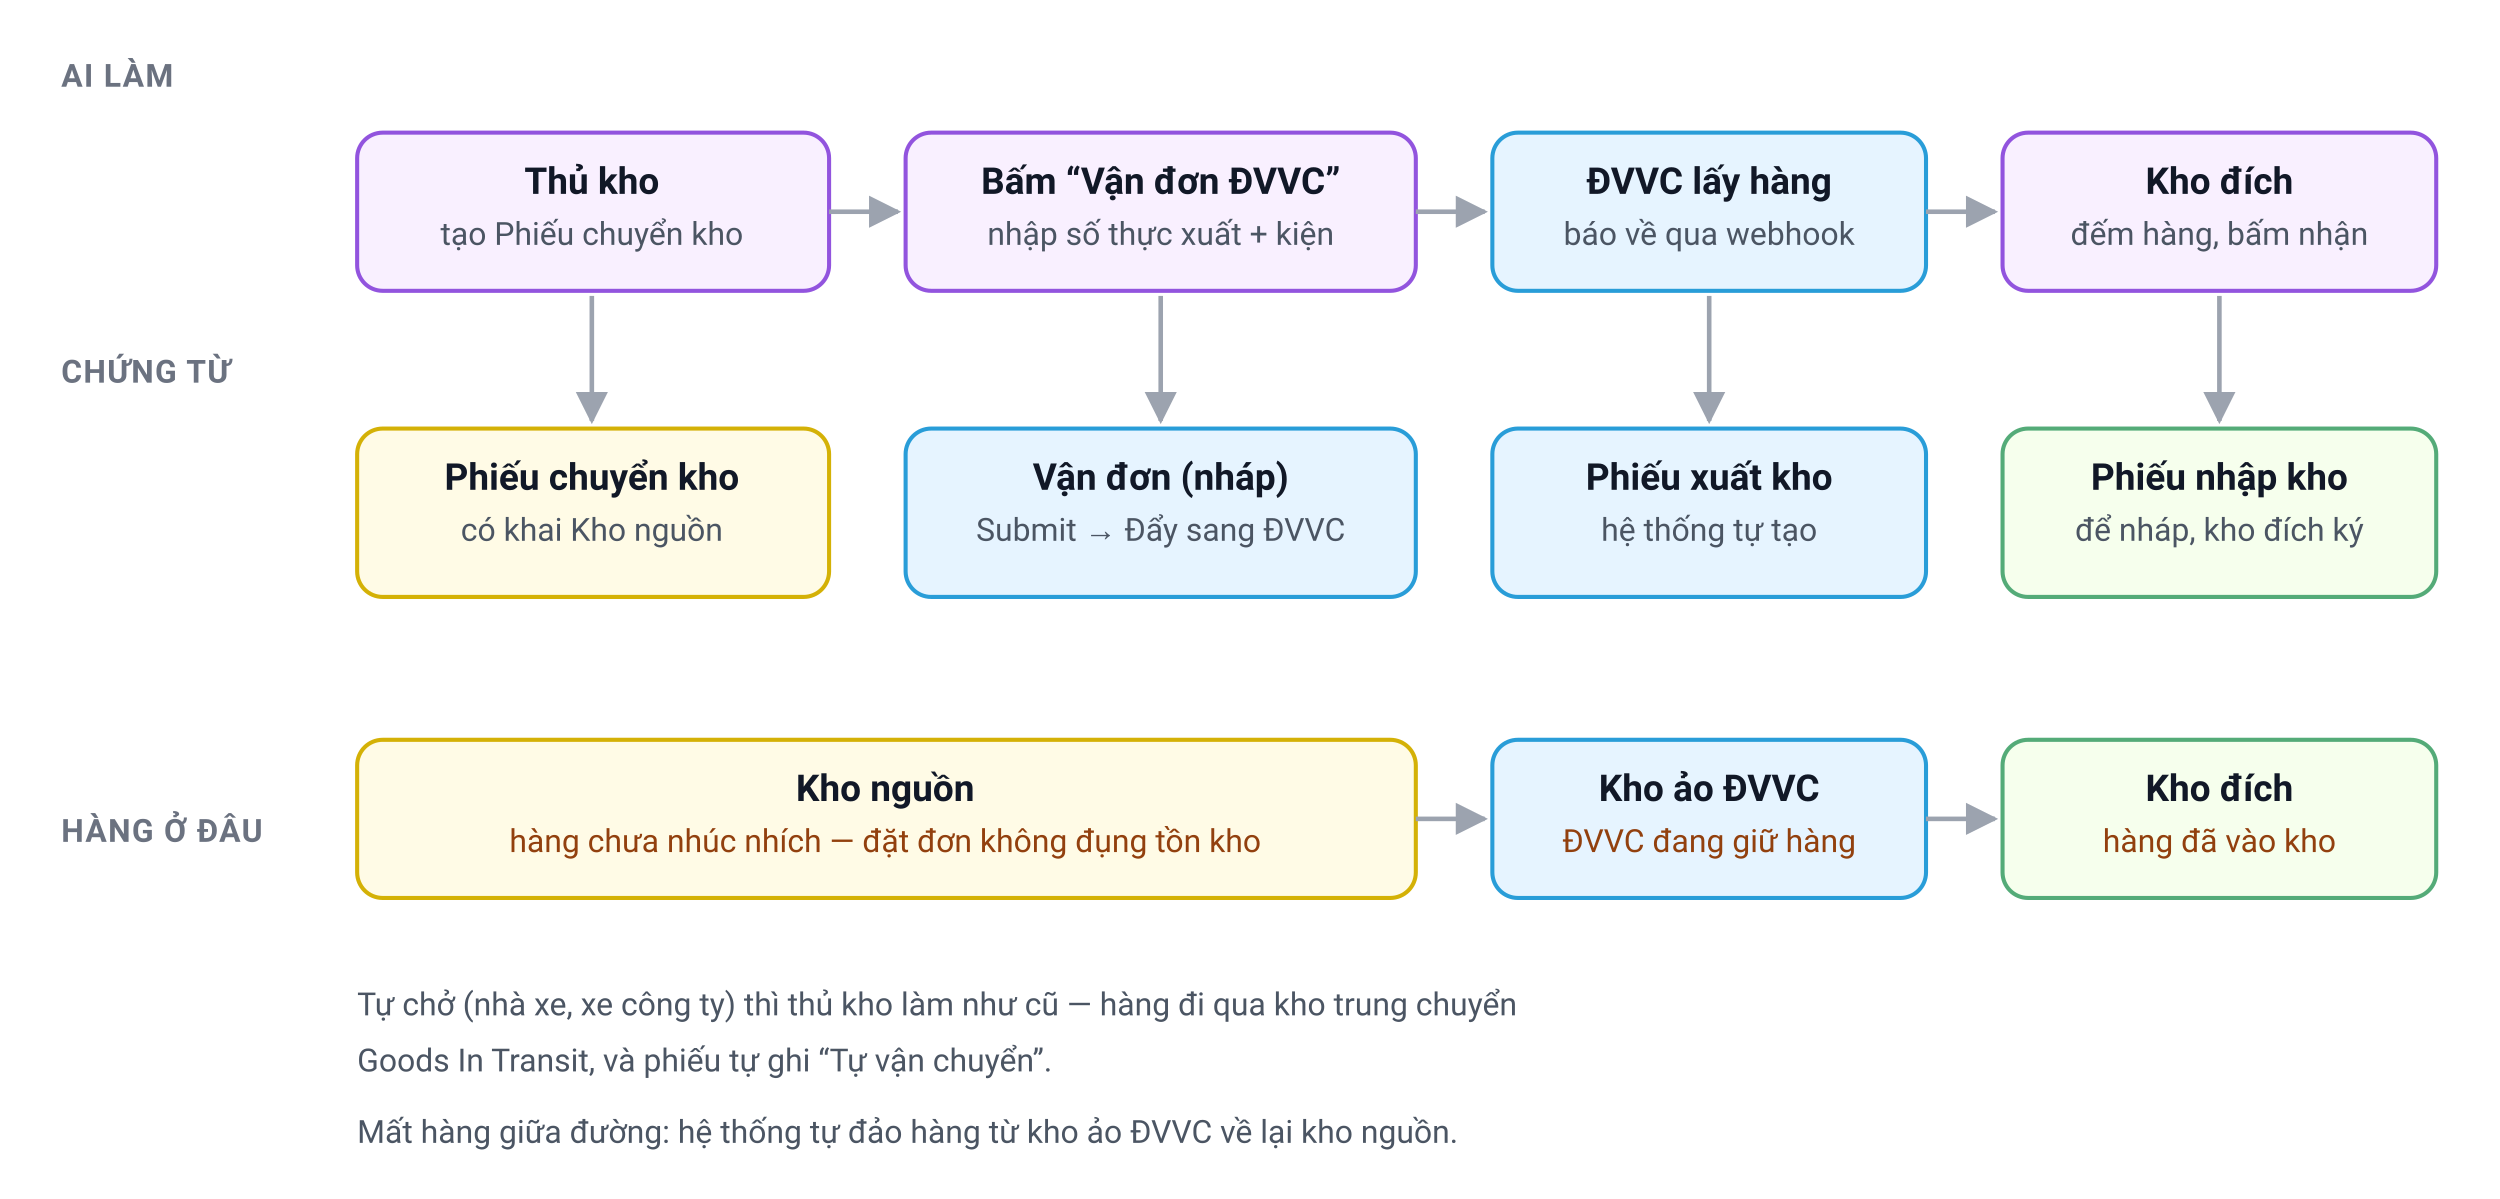
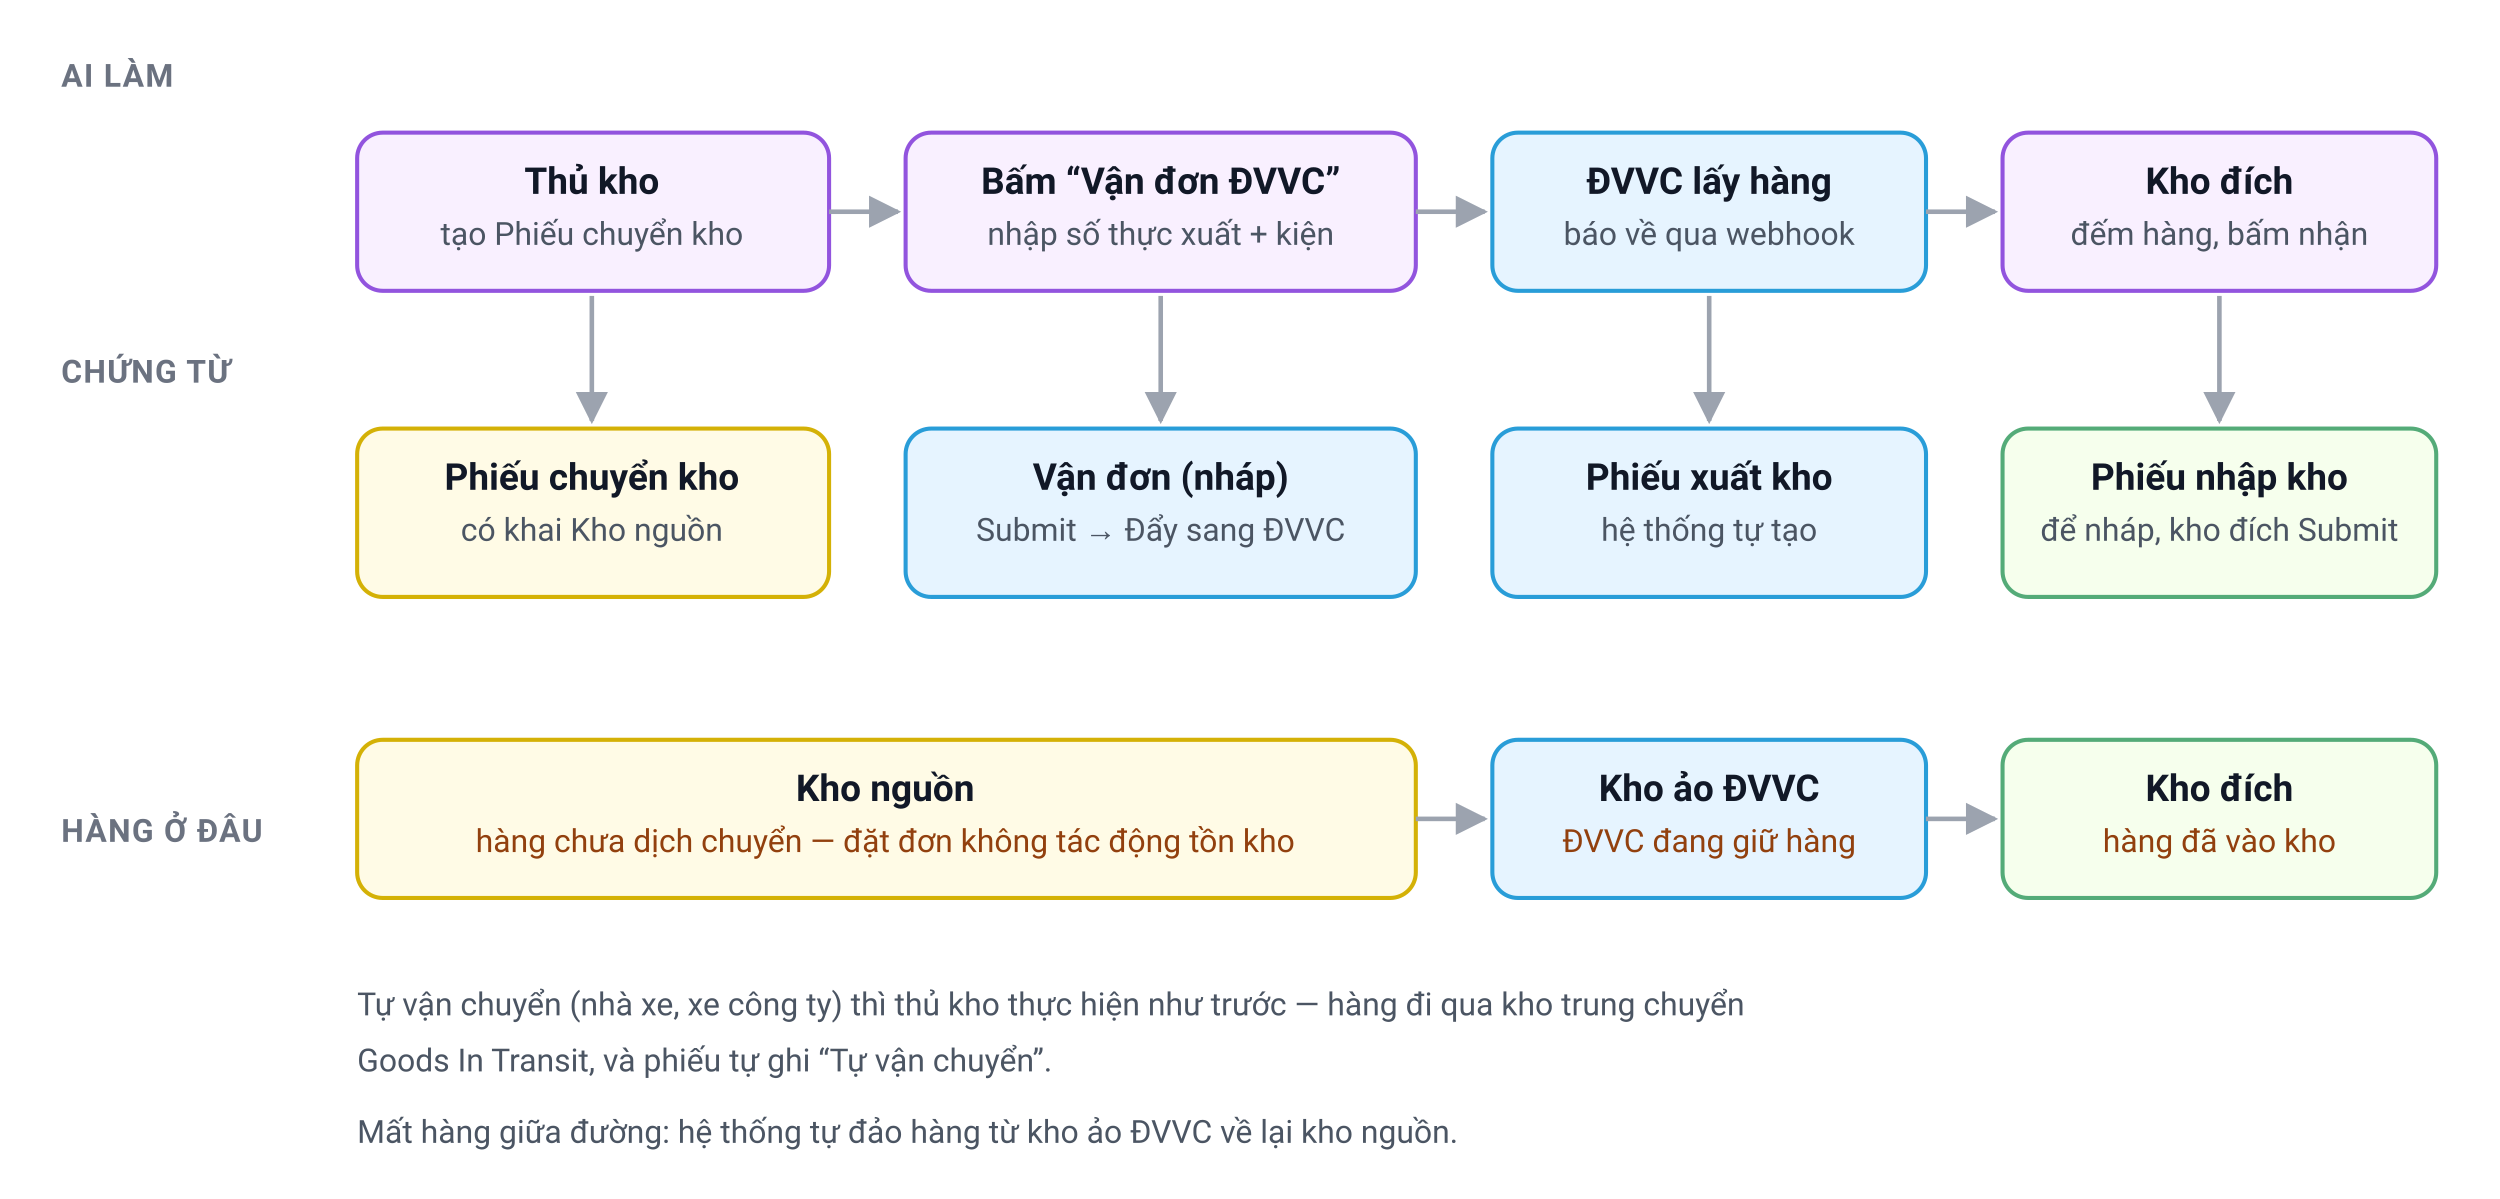
<svg xmlns="http://www.w3.org/2000/svg" viewBox="0 0 980 470" width="980" height="470" font-family="system-ui, -apple-system, 'Segoe UI', Roboto, Arial, sans-serif">
  <style>
    .box   { rx: 10; ry: 10; stroke-width: 1.6; }
    .human { fill: #f9f0ff; stroke: #9254de; }
    .auto  { fill: #e6f4ff; stroke: #299dd8; }
    .done  { fill: #f6ffed; stroke: #54ab78; }
    .wh    { fill: #fffbe6; stroke: #d4b106; }
    .t     { font-size: 14px; fill: #1f2937; }
    .tb    { font-size: 14.5px; font-weight: 600; fill: #111827; }
    .ts    { font-size: 12.5px; fill: #4b5563; }
    .lane  { font-size: 12.5px; font-weight: 700; fill: #6b7280; letter-spacing: .04em; }
    .arrow { stroke: #9ca3af; stroke-width: 1.8; fill: none; }
    .stock { font-size: 12.5px; fill: #92400e; }
  </style>
  <defs>
    <marker id="ah" viewBox="0 0 10 10" refX="9" refY="5" markerWidth="7" markerHeight="7" orient="auto">
      <path d="M0,0 L10,5 L0,10 z" fill="#9ca3af" />
    </marker>
  </defs>
  <text class="lane" x="24" y="34">AI LÀM</text>
  <text class="lane" x="24" y="150">CHỨNG TỪ</text>
  <text class="lane" x="24" y="330">HÀNG Ở ĐÂU</text>
  <rect class="box human" x="140" y="52" width="185" height="62" />
  <text class="tb" x="232" y="76" text-anchor="middle">Thủ kho</text>
  <text class="ts" x="232" y="96" text-anchor="middle">tạo Phiếu chuyển kho</text>
  <rect class="box human" x="355" y="52" width="200" height="62" />
  <text class="tb" x="455" y="76" text-anchor="middle">Bấm “Vận đơn ĐVVC”</text>
  <text class="ts" x="455" y="96" text-anchor="middle">nhập số thực xuất + kiện</text>
  <rect class="box auto" x="585" y="52" width="170" height="62" />
  <text class="tb" x="670" y="76" text-anchor="middle">ĐVVC lấy hàng</text>
  <text class="ts" x="670" y="96" text-anchor="middle">báo về qua webhook</text>
  <rect class="box human" x="785" y="52" width="170" height="62" />
  <text class="tb" x="870" y="76" text-anchor="middle">Kho đích</text>
  <text class="ts" x="870" y="96" text-anchor="middle">đếm hàng, bấm nhận</text>
  <path class="arrow" d="M325,83 L352,83" marker-end="url(#ah)" />
  <path class="arrow" d="M555,83 L582,83" marker-end="url(#ah)" />
  <path class="arrow" d="M755,83 L782,83" marker-end="url(#ah)" />
  <rect class="box wh" x="140" y="168" width="185" height="66" />
  <text class="tb" x="232" y="192" text-anchor="middle">Phiếu chuyển kho</text>
  <text class="ts" x="232" y="212" text-anchor="middle">có khai Kho nguồn</text>
  <rect class="box auto" x="355" y="168" width="200" height="66" />
  <text class="tb" x="455" y="192" text-anchor="middle">Vận đơn (nháp)</text>
  <text class="ts" x="455" y="212" text-anchor="middle">Submit → Đẩy sang ĐVVC</text>
  <rect class="box auto" x="585" y="168" width="170" height="66" />
  <text class="tb" x="670" y="192" text-anchor="middle">Phiếu xuất kho</text>
  <text class="ts" x="670" y="212" text-anchor="middle">hệ thống tự tạo</text>
  <rect class="box done" x="785" y="168" width="170" height="66" />
  <text class="tb" x="870" y="192" text-anchor="middle">Phiếu nhập kho</text>
-   <text class="ts" x="870" y="212" text-anchor="middle">để nháp, kho đích ký</text>
+   <text class="ts" x="870" y="212" text-anchor="middle">để nháp, kho đích Submit</text>
  <path class="arrow" d="M232,116 L232,165" marker-end="url(#ah)" />
  <path class="arrow" d="M455,116 L455,165" marker-end="url(#ah)" />
  <path class="arrow" d="M670,116 L670,165" marker-end="url(#ah)" />
  <path class="arrow" d="M870,116 L870,165" marker-end="url(#ah)" />
  <rect class="box wh" x="140" y="290" width="415" height="62" />
  <text class="tb" x="347" y="314" text-anchor="middle">Kho nguồn</text>
-   <text class="stock" x="347" y="334" text-anchor="middle">hàng chưa nhúc nhích — đặt đơn không đụng tồn kho</text>
+   <text class="stock" x="347" y="334" text-anchor="middle">hàng chưa dịch chuyển — đặt đơn không tác động tồn kho</text>
  <rect class="box auto" x="585" y="290" width="170" height="62" />
  <text class="tb" x="670" y="314" text-anchor="middle">Kho ảo ĐVVC</text>
  <text class="stock" x="670" y="334" text-anchor="middle">ĐVVC đang giữ hàng</text>
  <rect class="box done" x="785" y="290" width="170" height="62" />
  <text class="tb" x="870" y="314" text-anchor="middle">Kho đích</text>
  <text class="stock" x="870" y="334" text-anchor="middle">hàng đã vào kho</text>
  <path class="arrow" d="M555,321 L582,321" marker-end="url(#ah)" />
  <path class="arrow" d="M755,321 L782,321" marker-end="url(#ah)" />
-   <text class="ts" x="140" y="398">Tự chở (nhà xe, xe công ty) thì thủ kho làm như cũ — hàng đi qua kho trung chuyển</text>
+   <text class="ts" x="140" y="398">Tự vận chuyển (nhà xe, xe công ty) thì thủ kho thực hiện như trước — hàng đi qua kho trung chuyển</text>
  <text class="ts" x="140" y="420">Goods In Transit, và phiếu tự ghi “Tự vận chuyển”.</text>
  <text class="ts" x="140" y="448">Mất hàng giữa đường: hệ thống tự đảo hàng từ kho ảo ĐVVC về lại kho nguồn.</text>
</svg>
